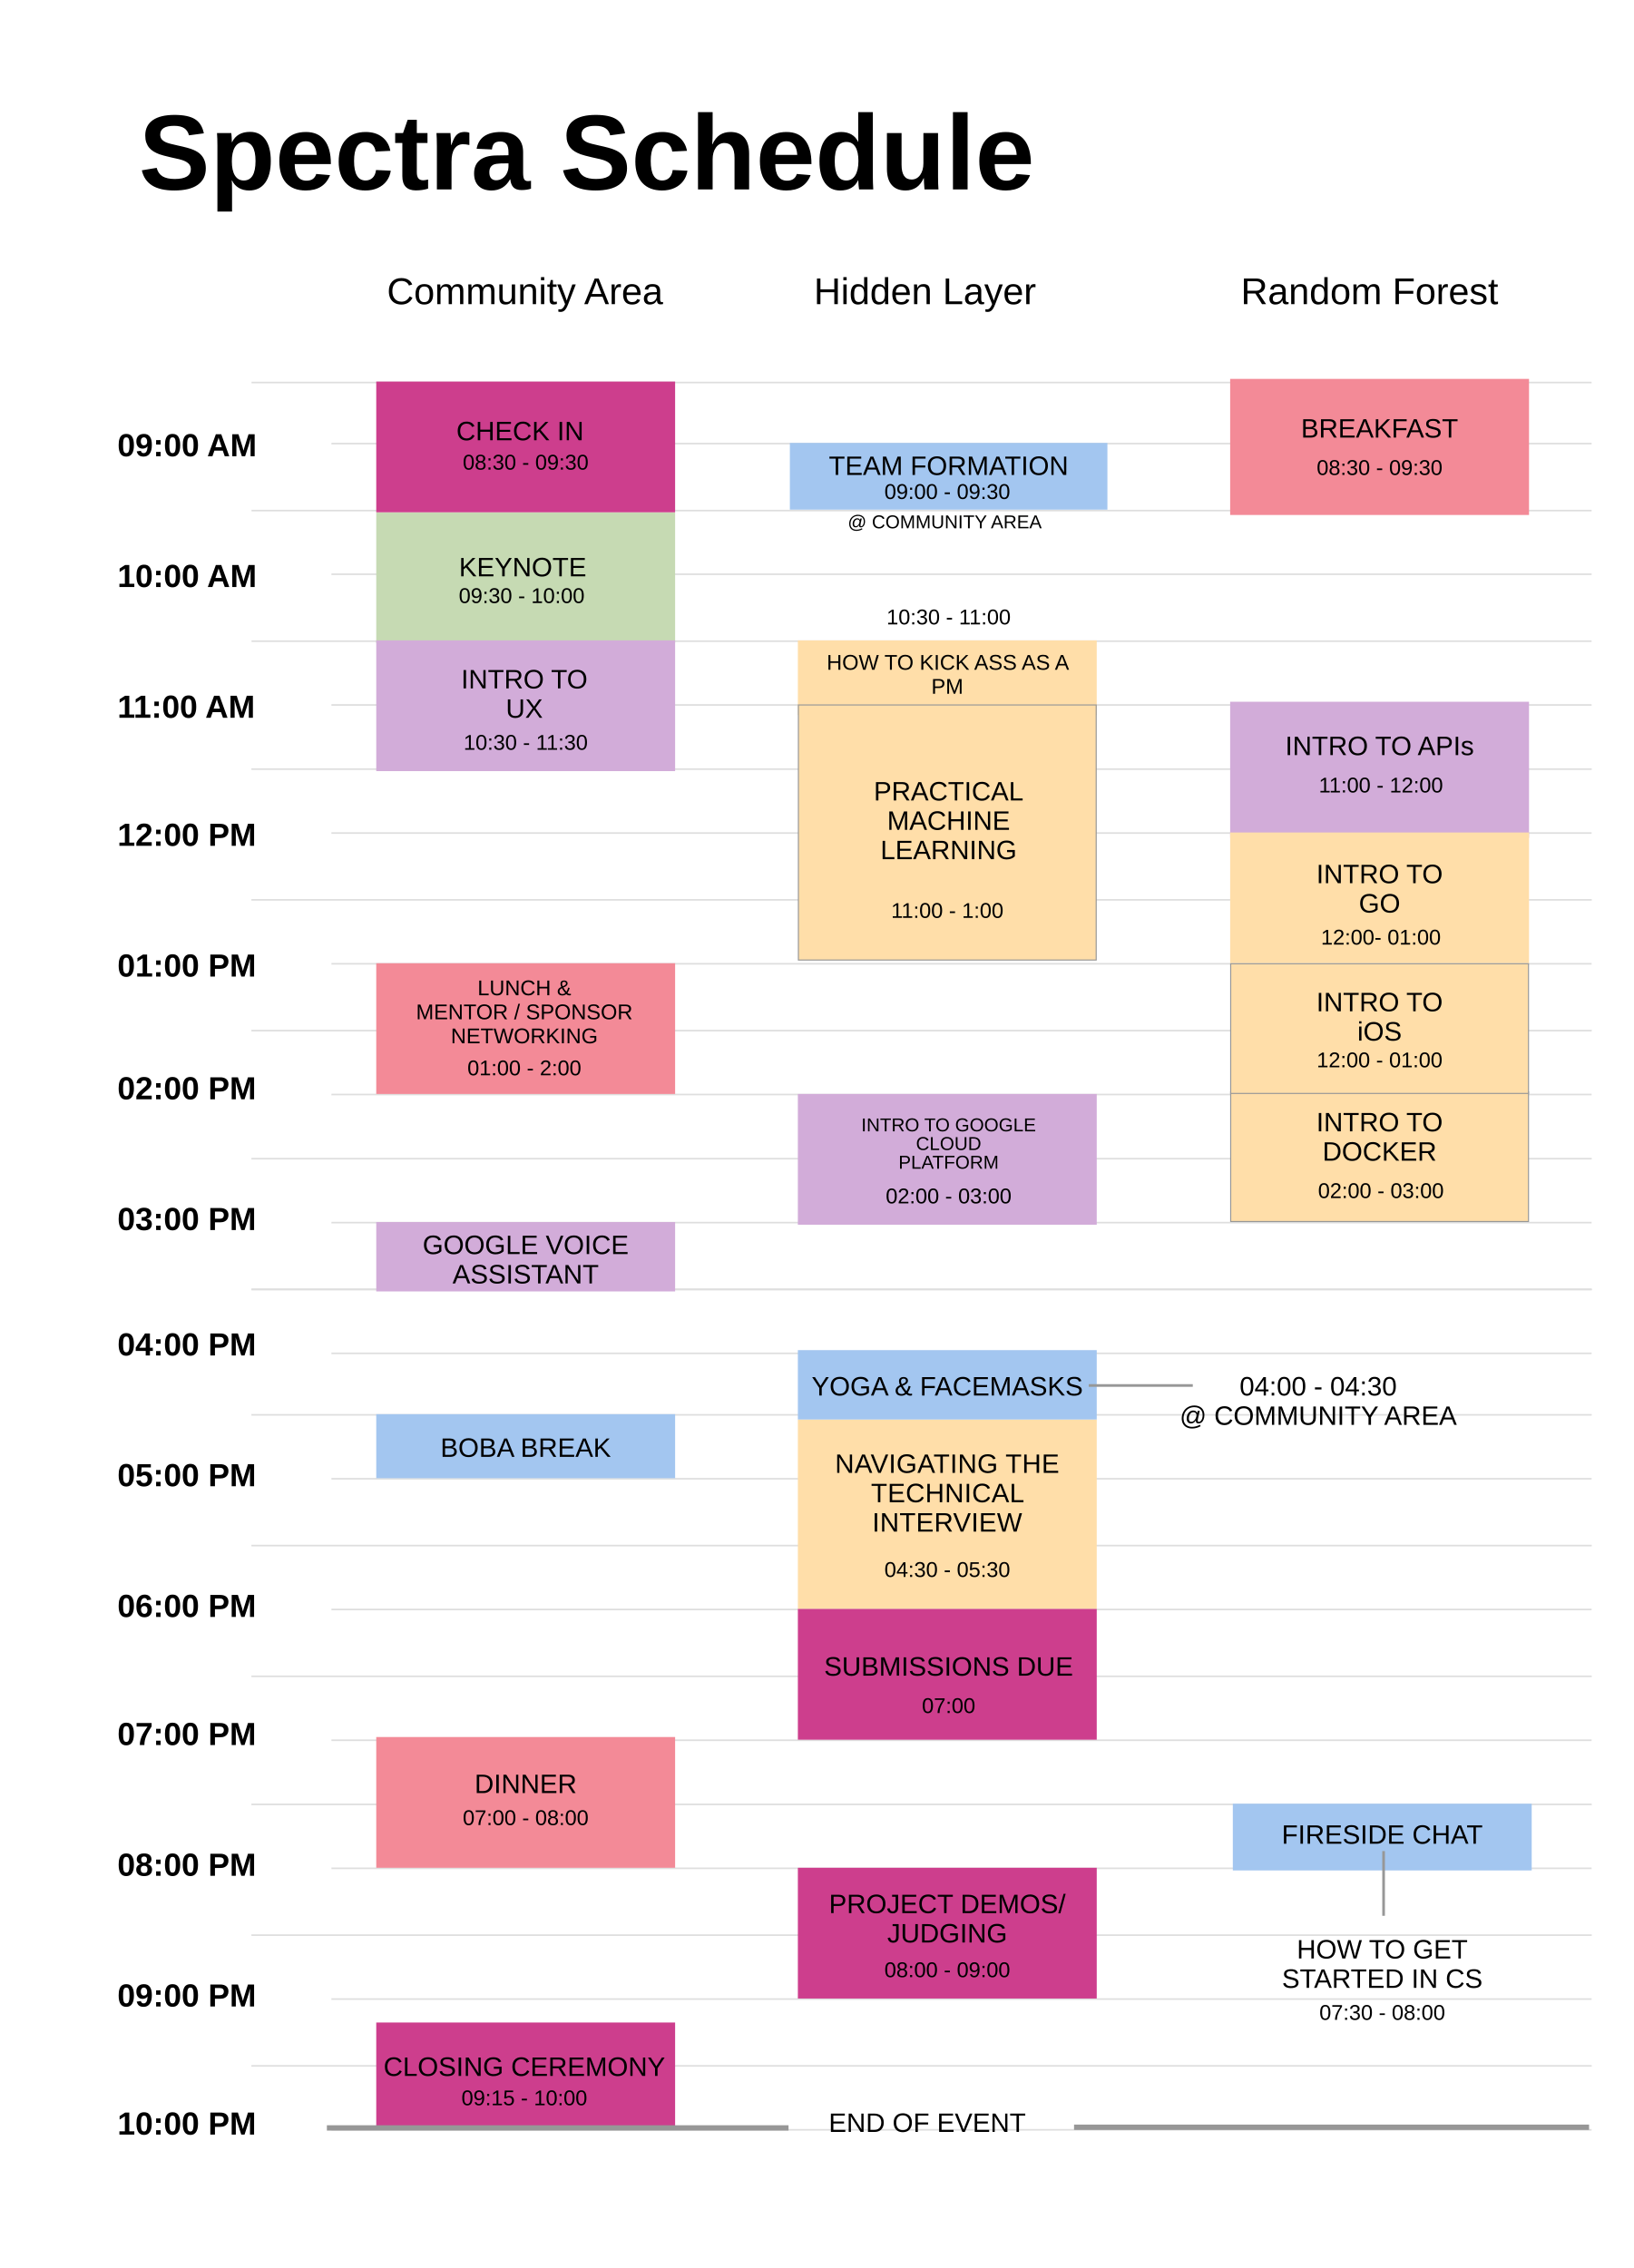
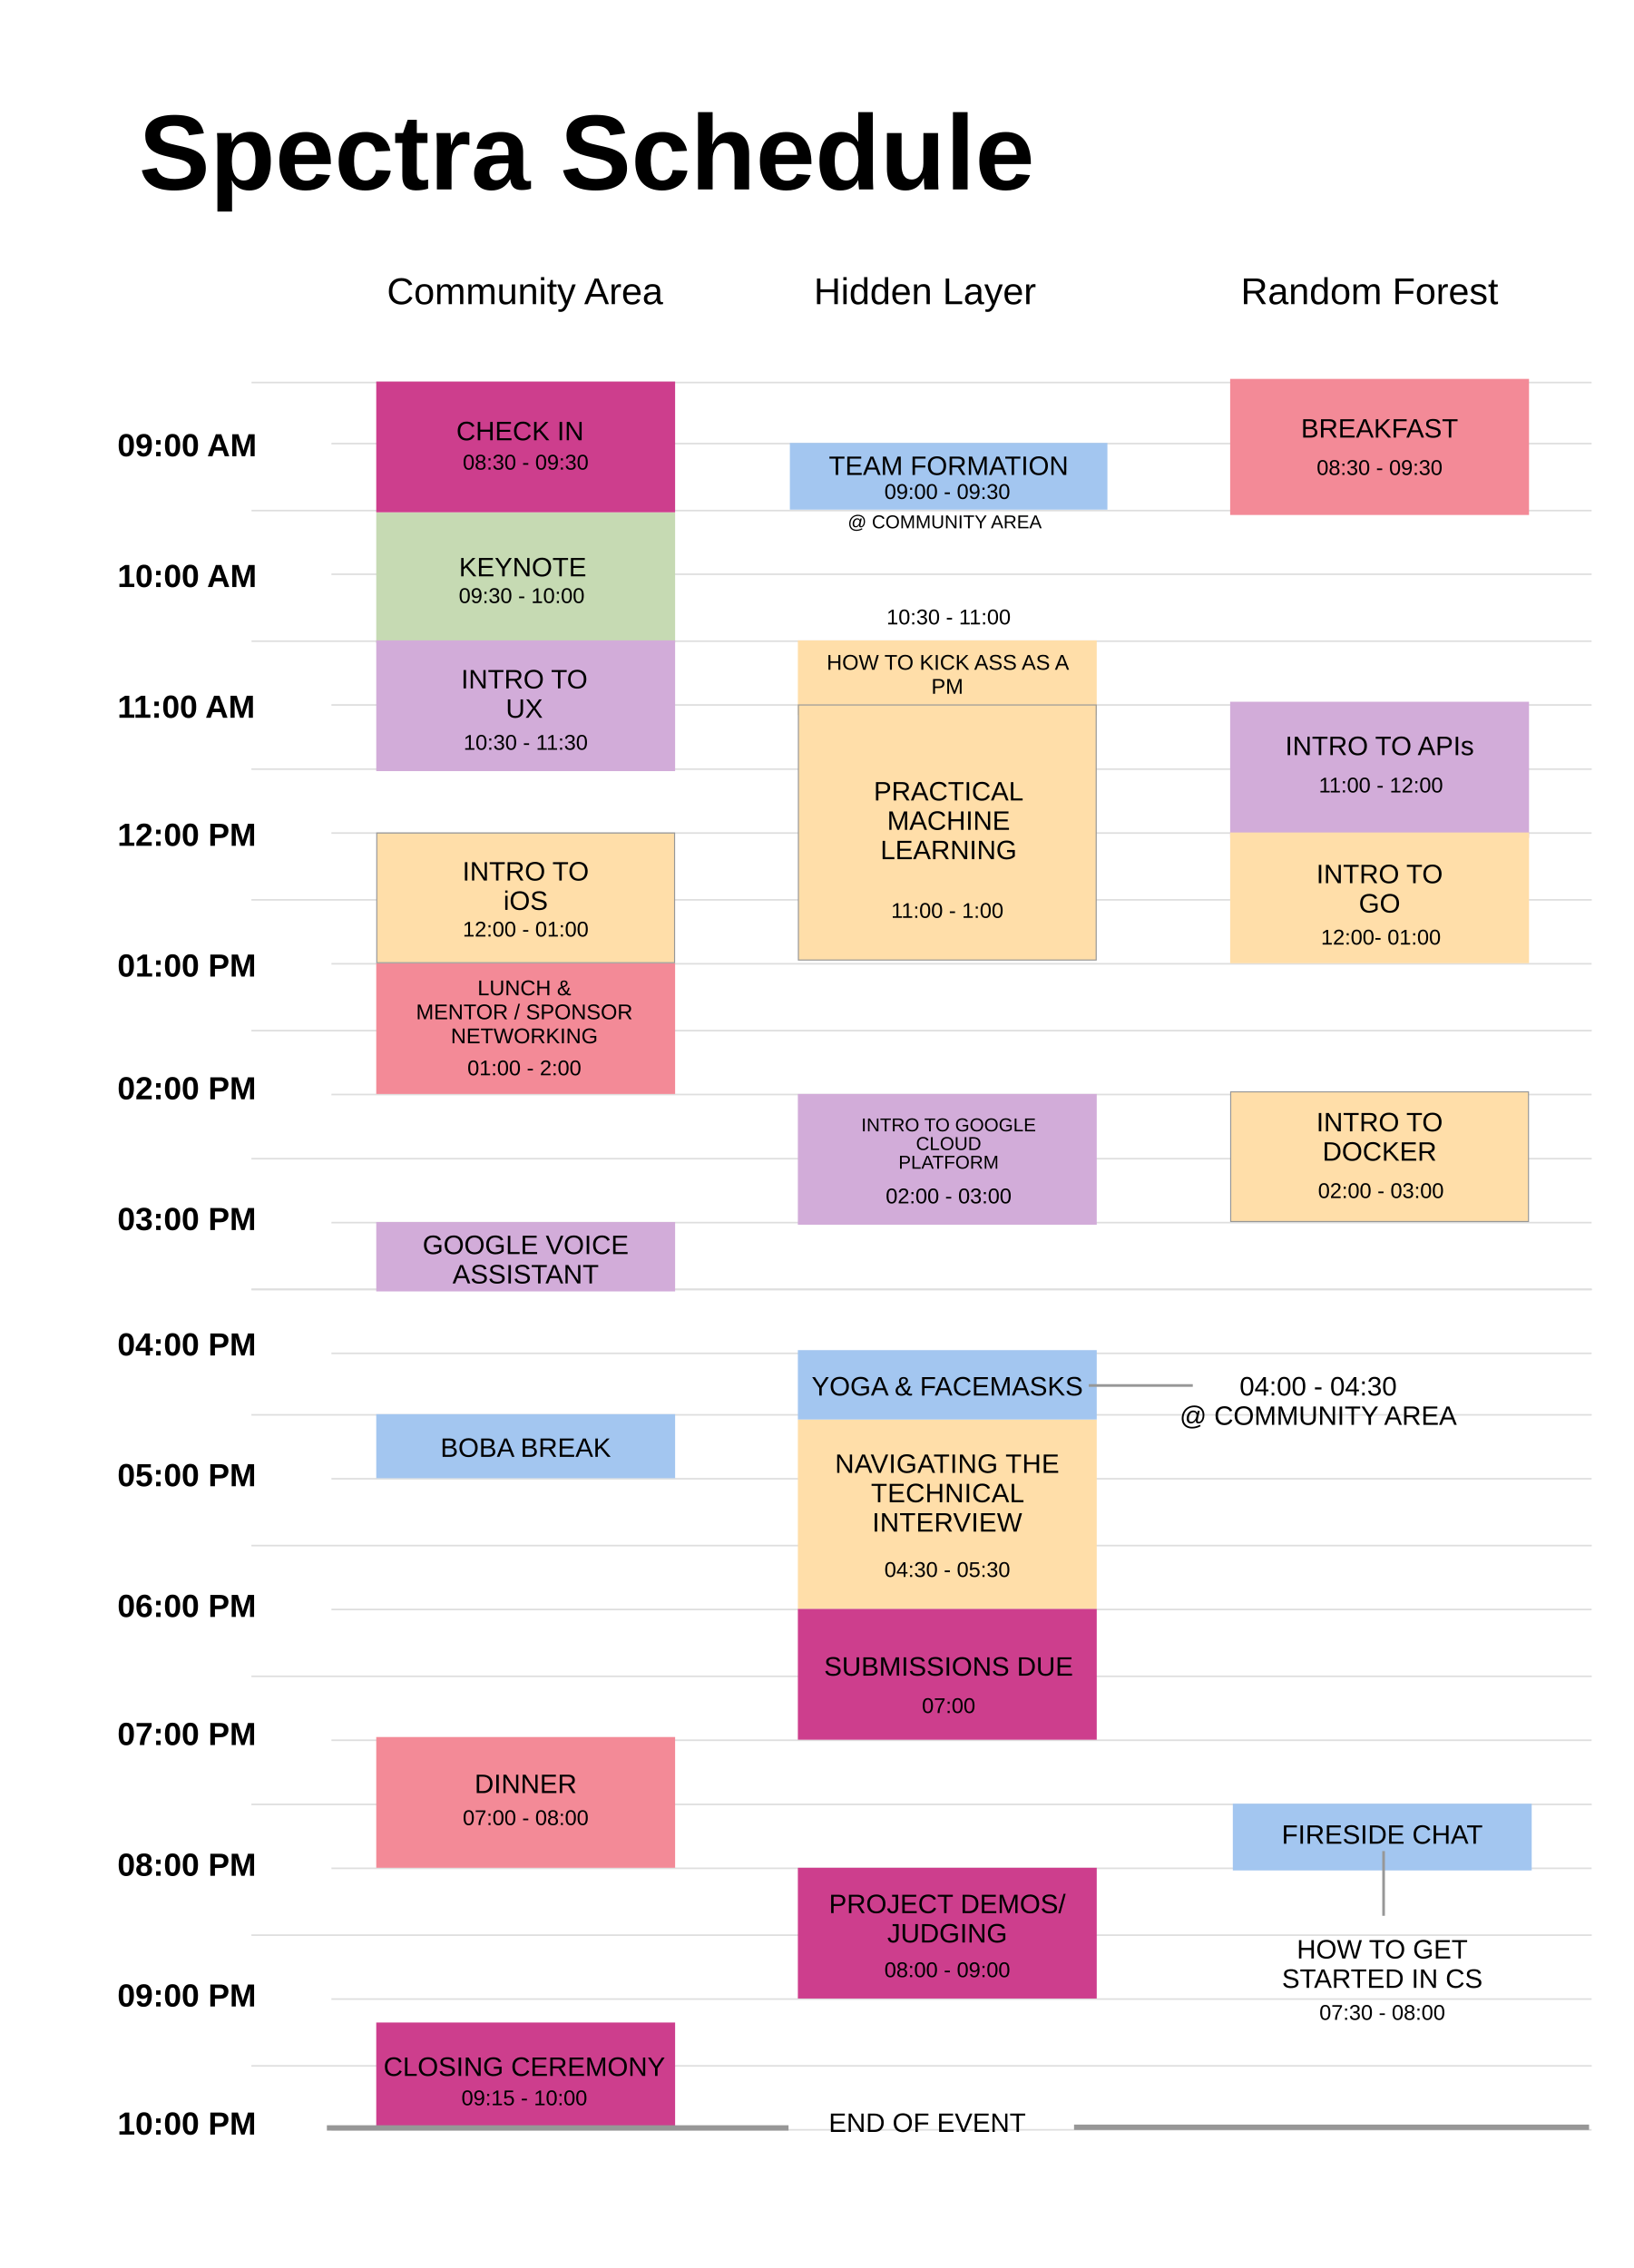
<svg xmlns="http://www.w3.org/2000/svg" width="612px" height="850px" viewBox="0 0 612 850" version="1.1" style="background: #FFFFFF;">
  <defs />
  <g id="Page-1" stroke="none" stroke-width="1" fill="none" fill-rule="evenodd">
    <text id="11:00-AM" font-family="Arial-BoldMT, Arial" font-size="12" font-weight="bold" fill="#000000">
      <tspan x="44" y="269">11:00 AM</tspan>
    </text>
    <text id="10:00-AM" font-family="Arial-BoldMT, Arial" font-size="12" font-weight="bold" fill="#000000">
      <tspan x="44" y="220">10:00 AM</tspan>
    </text>
    <text id="12:00-PM" font-family="Arial-BoldMT, Arial" font-size="12" font-weight="bold" fill="#000000">
      <tspan x="44" y="317">12:00 PM</tspan>
    </text>
    <text id="01:00-PM" font-family="Arial-BoldMT, Arial" font-size="12" font-weight="bold" fill="#000000">
      <tspan x="44" y="366">01:00 PM</tspan>
    </text>
    <text id="09:00-AM" font-family="Arial-BoldMT, Arial" font-size="12" font-weight="bold" fill="#000000">
      <tspan x="44" y="171">09:00 AM</tspan>
    </text>
    <g id="Group-2" transform="translate(94, 143)" fill-rule="nonzero" stroke="#DEDEDE" stroke-linecap="square" stroke-width="0.6">
      <g id="Group-3">
        <path d="M0.556,48.356 L502.155,48.356" id="Line" />
        <path d="M0.556,0.356 L502.155,0.356" id="Line" />
        <path d="M30.5,23.25 L502.155,23.25" id="Line" />
        <path d="M30.5,72.208 L502.155,72.208" id="Line" />
        <path d="M30.5,121.208 L502.155,121.208" id="Line" />
        <path d="M30.5,169.208 L502.155,169.208" id="Line" />
        <path d="M30.5,218.208 L502.155,218.208" id="Line" />
        <path d="M30.5,267.208 L502.155,267.208" id="Line" />
        <path d="M30.5,315.208 L502.155,315.208" id="Line" />
        <path d="M30.5,364.208 L502.155,364.208" id="Line" />
        <path d="M30.5,411.208 L502.155,411.208" id="Line" />
        <path d="M30.5,460.208 L502.155,460.208" id="Line" />
        <path d="M30.5,509.208 L502.155,509.208" id="Line" />
        <path d="M30.5,557.208 L502.155,557.208" id="Line" />
        <path d="M30.5,606.208 L502.155,606.208" id="Line" />
        <path d="M30.5,655.208 L502.155,655.208" id="Line" />
        <path d="M0.556,97.297 L502.155,97.297" id="Line" />
        <path d="M0.509,145.25 L502.202,145.25" id="Line" />
        <path d="M0.509,194.25 L502.202,194.25" id="Line" />
        <path d="M0.509,243.25 L502.202,243.25" id="Line" />
        <path d="M0.509,291.25 L502.202,291.25" id="Line" />
        <path d="M0.509,340.25 L502.202,340.25" id="Line" />
        <path d="M0.509,340.25 L502.202,340.25" id="Line" />
        <path d="M0.509,387.25 L502.202,387.25" id="Line" />
        <path d="M0.509,436.25 L502.202,436.25" id="Line" />
        <path d="M0.509,485.25 L502.202,485.25" id="Line" />
        <path d="M0.509,533.25 L502.202,533.25" id="Line" />
        <path d="M0.509,631.25 L502.202,631.25" id="Line" />
        <path d="M0.509,582.25 L502.202,582.25" id="Line" />
      </g>
    </g>
    <g id="Desktop">
      <rect id="Rectangle" fill="#C6DAB3" fill-rule="nonzero" x="141" y="192" width="112" height="49" />
      <rect id="Rectangle" fill="#D2ACD9" fill-rule="nonzero" x="141" y="240" width="112" height="49" />
      <rect id="Rectangle" fill="#A3C6F0" fill-rule="nonzero" x="141" y="530" width="112" height="24" />
      <rect id="Rectangle" fill="#F38A97" fill-rule="nonzero" x="141" y="361" width="112" height="49" />
      <rect id="Rectangle" fill="#F38A97" fill-rule="nonzero" x="141" y="651" width="112" height="49" />
      <rect id="Rectangle" fill="#CD3E8D" fill-rule="nonzero" x="141" y="758" width="112" height="40" />
      <rect id="Rectangle" fill="#F38A97" fill-rule="nonzero" x="461" y="142" width="112" height="51" />
      <rect id="Rectangle" fill="#D2ACD9" fill-rule="nonzero" x="461" y="263" width="112" height="51" />
      <rect id="Rectangle" fill="#A3C6F0" fill-rule="nonzero" x="296" y="166" width="119" height="25" />
      <rect id="Rectangle" fill="#FFDEA9" fill-rule="nonzero" x="299" y="240" width="112" height="28" />
      <rect id="Rectangle" fill="#D2ACD9" fill-rule="nonzero" x="141" y="458" width="112" height="26" />
      <rect id="Rectangle" fill="#A3C6F0" fill-rule="nonzero" x="462" y="676" width="112" height="25" />
      <rect id="Rectangle" stroke="#979797" stroke-width="0.4" fill="#FFDEA9" fill-rule="nonzero" x="299.2" y="264.2" width="111.6" height="95.6" />
      <rect id="Rectangle" fill="#FFDEA9" fill-rule="nonzero" x="299" y="532" width="112" height="71" />
      <rect id="Rectangle" stroke="#979797" stroke-width="0.4" fill="#FFDEA9" fill-rule="nonzero" x="461.2" y="409.2" width="111.6" height="48.6" />
      <rect id="Rectangle" fill="#FFDEA9" fill-rule="nonzero" x="461" y="312" width="112" height="49" />
      <rect id="Rectangle" fill="#CD3E8D" fill-rule="nonzero" x="299" y="700" width="112" height="49" />
      <rect id="Rectangle" fill="#A3C6F0" fill-rule="nonzero" x="299" y="506" width="112" height="26" />
      <rect id="Rectangle" fill="#CD3E8D" fill-rule="nonzero" x="299" y="603" width="112" height="49" />
      <text id="KEYNOTE" font-family="ArialMT, Arial" font-size="10" font-weight="normal" fill="#000000">
        <tspan x="172" y="216">KEYNOTE</tspan>
      </text>
      <text id="PRACTICAL-MACHINE-LE" font-family="ArialMT, Arial" font-size="10" font-weight="normal" fill="#000000">
        <tspan x="327.438" y="300">PRACTICAL</tspan>
        <tspan x="332.443" y="311">MACHINE </tspan>
        <tspan x="329.938" y="322">LEARNING </tspan>
      </text>
      <text id="10:30---11:30" font-family="ArialMT, Arial" font-size="8" font-weight="normal" fill="#000000">
        <tspan x="173.723" y="281">10:30 - 11:30</tspan>
      </text>
      <text id="Spectra-Schedule" font-family="Arial-BoldMT, Arial" font-size="40" font-weight="bold" fill="#000000">
        <tspan x="52" y="71">Spectra Schedule</tspan>
      </text>
      <text id="Community-Area" font-family="ArialMT, Arial" font-size="14" font-weight="normal" fill="#000000">
        <tspan x="145" y="114">Community Area</tspan>
      </text>
      <text id="Hidden-Layer" font-family="ArialMT, Arial" font-size="14" font-weight="normal" fill="#000000">
        <tspan x="305" y="114">Hidden Layer</tspan>
      </text>
      <text id="Random-Forest" font-family="ArialMT, Arial" font-size="14" font-weight="normal" fill="#000000">
        <tspan x="465" y="114">Random Forest</tspan>
      </text>
      <rect id="Rectangle" fill="#CD3E8D" fill-rule="nonzero" x="141" y="143" width="112" height="49" />
      <text id="CHECK-IN" font-family="ArialMT, Arial" font-size="10" font-weight="normal" fill="#000000">
        <tspan x="171" y="165">CHECK IN</tspan>
      </text>
      <text id="LUNCH-&amp;-MENTOR-/-SPO" font-family="ArialMT, Arial" font-size="8" font-weight="normal" fill="#000000">
        <tspan x="178.941" y="373">LUNCH &amp; </tspan>
        <tspan x="155.902" y="382">MENTOR / SPONSOR </tspan>
        <tspan x="168.945" y="391">NETWORKING</tspan>
      </text>
      <text id="08:30---09:30" font-family="ArialMT, Arial" font-size="8" font-weight="normal" fill="#000000">
        <tspan x="173.426" y="176">08:30 - 09:30</tspan>
      </text>
      <text id="09:30---10:00" font-family="ArialMT, Arial" font-size="8" font-weight="normal" fill="#000000">
        <tspan x="171.926" y="226">09:30 - 10:00</tspan>
      </text>
      <text id="TEAM-FORMATION" font-family="ArialMT, Arial" font-size="10" font-weight="normal" fill="#000000">
        <tspan x="310.595" y="178">TEAM FORMATION </tspan>
      </text>
      <text id="HOW-TO-KICK-ASS-AS-A" font-family="ArialMT, Arial" font-size="8" font-weight="normal" fill="#000000">
        <tspan x="309.797" y="251">HOW TO KICK ASS AS A </tspan>
        <tspan x="349" y="260">PM</tspan>
      </text>
      <text id="INTRO-TO-UX" font-family="ArialMT, Arial" font-size="10" font-weight="normal" fill="#000000">
        <tspan x="172.794" y="258">INTRO TO </tspan>
        <tspan x="189.554" y="269">UX</tspan>
      </text>
      <text id="09:00---09:30" font-family="ArialMT, Arial" font-size="8" font-weight="normal" fill="#000000">
        <tspan x="331.426" y="187">09:00 - 09:30</tspan>
      </text>
      <text id="BREAKFAST" font-family="ArialMT, Arial" font-size="10" font-weight="normal" fill="#000000">
        <tspan x="487.547" y="164">BREAKFAST</tspan>
      </text>
      <text id="08:30---09:30" font-family="ArialMT, Arial" font-size="8" font-weight="normal" fill="#000000">
        <tspan x="493.426" y="178">08:30 - 09:30</tspan>
      </text>
      <text id="DINNER" font-family="ArialMT, Arial" font-size="10" font-weight="normal" fill="#000000">
        <tspan x="177.833" y="672">DINNER</tspan>
      </text>
      <text id="07:00---08:00" font-family="ArialMT, Arial" font-size="8" font-weight="normal" fill="#000000">
        <tspan x="173.426" y="684">07:00 - 08:00</tspan>
      </text>
      <text id="07:30---08:00" font-family="ArialMT, Arial" font-size="8" font-weight="normal" fill="#000000">
        <tspan x="494.426" y="757">07:30 - 08:00</tspan>
      </text>
      <text id="INTRO-TO-APIs" font-family="ArialMT, Arial" font-size="10" font-weight="normal" fill="#000000">
        <tspan x="481.622" y="283">INTRO TO APIs</tspan>
      </text>
      <text id="11:00---12:00" font-family="ArialMT, Arial" font-size="8" font-weight="normal" fill="#000000">
        <tspan x="494.223" y="297">11:00 - 12:00 </tspan>
      </text>
      <text id="INTRO-TO-GO" font-family="ArialMT, Arial" font-size="10" font-weight="normal" fill="#000000">
        <tspan x="493.294" y="331">INTRO TO </tspan>
        <tspan x="509.222" y="342">GO</tspan>
      </text>
      <text id="INTRO-TO-DOCKER" font-family="ArialMT, Arial" font-size="10" font-weight="normal" fill="#000000">
        <tspan x="493.294" y="424">INTRO TO </tspan>
        <tspan x="495.608" y="435">DOCKER </tspan>
      </text>
      <text id="12:00--01:00" font-family="ArialMT, Arial" font-size="8" font-weight="normal" fill="#000000">
        <tspan x="495.037" y="354">12:00- 01:00</tspan>
      </text>
      <text id="02:00---03:00" font-family="ArialMT, Arial" font-size="8" font-weight="normal" fill="#000000">
        <tspan x="493.926" y="449">02:00 - 03:00</tspan>
      </text>
      <text id="GOOGLE-VOICE-ASSISTA" font-family="ArialMT, Arial" font-size="10" font-weight="normal" fill="#000000">
        <tspan x="158.379" y="470">GOOGLE VOICE </tspan>
        <tspan x="169.588" y="481">ASSISTANT</tspan>
      </text>
      <text id="BOBA-BREAK" font-family="ArialMT, Arial" font-size="10" font-weight="normal" fill="#000000">
        <tspan x="165.042" y="546">BOBA BREAK</tspan>
      </text>
      <text id="YOGA-&amp;-FACEMASKS" font-family="ArialMT, Arial" font-size="10" font-weight="normal" fill="#000000">
        <tspan x="304.15" y="523">YOGA &amp; FACEMASKS</tspan>
      </text>
      <text id="04:00---04:30-@-COMM" font-family="ArialMT, Arial" font-size="10" font-weight="normal" fill="#000000">
        <tspan x="464.532" y="523">04:00 - 04:30</tspan>
        <tspan x="442.066" y="534">@ COMMUNITY AREA</tspan>
      </text>
      <text id="HOW-TO-GET-STARTED-I" font-family="ArialMT, Arial" font-size="10" font-weight="normal" fill="#000000">
        <tspan x="485.961" y="734">HOW TO GET</tspan>
        <tspan x="480.402" y="745">STARTED IN CS</tspan>
      </text>
      <text id="FIRESIDE-CHAT" font-family="ArialMT, Arial" font-size="10" font-weight="normal" fill="#000000">
        <tspan x="480.312" y="691">FIRESIDE CHAT</tspan>
      </text>
      <text id="SUBMISSIONS-DUE" font-family="ArialMT, Arial" font-size="10" font-weight="normal" fill="#000000">
        <tspan x="308.825" y="628">SUBMISSIONS DUE</tspan>
      </text>
      <text id="NAVIGATING-THE-TECHN" font-family="ArialMT, Arial" font-size="10" font-weight="normal" letter-spacing="0.1" fill="#000000">
        <tspan x="312.906" y="552">NAVIGATING THE </tspan>
        <tspan x="326.398" y="563">TECHNICAL </tspan>
        <tspan x="326.862" y="574">INTERVIEW</tspan>
      </text>
      <text id="04:30---05:30" font-family="ArialMT, Arial" font-size="8" font-weight="normal" fill="#000000">
        <tspan x="331.426" y="591">04:30 - 05:30</tspan>
      </text>
      <text id="07:00" font-family="ArialMT, Arial" font-size="8" font-weight="normal" fill="#000000">
        <tspan x="345.49" y="642">07:00</tspan>
      </text>
      <text id="PROJECT-DEMOS/JUDGIN" font-family="ArialMT, Arial" font-size="10" font-weight="normal" fill="#000000">
        <tspan x="310.642" y="717">PROJECT DEMOS/</tspan>
        <tspan x="332.5" y="728">JUDGING </tspan>
      </text>
      <text id="08:00---09:00" font-family="ArialMT, Arial" font-size="8" font-weight="normal" fill="#000000">
        <tspan x="331.426" y="741">08:00 - 09:00</tspan>
      </text>
      <text id="CLOSING-CEREMONY" font-family="ArialMT, Arial" font-size="10" font-weight="normal" fill="#000000">
        <tspan x="143.714" y="778">CLOSING CEREMONY</tspan>
      </text>
      <text id="END-OF-EVENT" font-family="ArialMT, Arial" font-size="10" font-weight="normal" fill="#000000">
        <tspan x="310.552" y="799">END OF EVENT</tspan>
      </text>
      <text id="09:15---10:00" font-family="ArialMT, Arial" font-size="8" font-weight="normal" fill="#000000">
        <tspan x="172.926" y="789">09:15 - 10:00</tspan>
      </text>
      <text id="11:00---1:00" font-family="ArialMT, Arial" font-size="8" font-weight="normal" fill="#000000">
        <tspan x="333.947" y="344">11:00 - 1:00</tspan>
      </text>
      <text id="10:30---11:00" font-family="ArialMT, Arial" font-size="8" font-weight="normal" fill="#000000">
        <tspan x="332.223" y="234">10:30 - 11:00</tspan>
      </text>
      <text id="01:00---2:00" font-family="ArialMT, Arial" font-size="8" font-weight="normal" fill="#000000">
        <tspan x="175.15" y="403">01:00 - 2:00</tspan>
      </text>
      <path d="M408.5,519.25 L446.5,519.25" id="Line-2" stroke="#979797" stroke-linecap="square" fill-rule="nonzero" />
      <path d="M518.5,694.25 L518.5,717.5" id="Line-2" stroke="#979797" stroke-linecap="square" fill-rule="nonzero" />
      <text id="@-COMMUNITY-AREA" font-family="ArialMT, Arial" font-size="7" font-weight="normal" fill="#000000">
        <tspan x="317.674" y="198"> @ COMMUNITY AREA</tspan>
      </text>
      <text id="02:00-PM" font-family="Arial-BoldMT, Arial" font-size="12" font-weight="bold" fill="#000000">
        <tspan x="44" y="412">02:00 PM</tspan>
      </text>
      <text id="03:00-PM" font-family="Arial-BoldMT, Arial" font-size="12" font-weight="bold" fill="#000000">
        <tspan x="44" y="461">03:00 PM</tspan>
      </text>
      <text id="04:00-PM" font-family="Arial-BoldMT, Arial" font-size="12" font-weight="bold" fill="#000000">
        <tspan x="44" y="508">04:00 PM</tspan>
      </text>
      <text id="05:00-PM" font-family="Arial-BoldMT, Arial" font-size="12" font-weight="bold" fill="#000000">
        <tspan x="44" y="557">05:00 PM</tspan>
      </text>
      <text id="06:00-PM" font-family="Arial-BoldMT, Arial" font-size="12" font-weight="bold" fill="#000000">
        <tspan x="44" y="606">06:00 PM</tspan>
      </text>
      <text id="07:00-PM" font-family="Arial-BoldMT, Arial" font-size="12" font-weight="bold" fill="#000000">
        <tspan x="44" y="654">07:00 PM</tspan>
      </text>
      <text id="08:00-PM" font-family="Arial-BoldMT, Arial" font-size="12" font-weight="bold" fill="#000000">
        <tspan x="44" y="703">08:00 PM</tspan>
      </text>
      <text id="09:00-PM" font-family="Arial-BoldMT, Arial" font-size="12" font-weight="bold" fill="#000000">
        <tspan x="44" y="752">09:00 PM</tspan>
      </text>
      <text id="10:00-PM" font-family="Arial-BoldMT, Arial" font-size="12" font-weight="bold" fill="#000000">
        <tspan x="44" y="800">10:00 PM</tspan>
      </text>
      <rect id="Rectangle" fill="#D2ACD9" fill-rule="nonzero" x="299" y="410" width="112" height="49" />
      <text id="INTRO-TO-GOOGLE-CLOU" font-family="ArialMT, Arial" font-size="7" font-weight="normal" fill="#000000">
        <tspan x="322.763" y="424">INTRO TO GOOGLE </tspan>
        <tspan x="343.248" y="431">CLOUD</tspan>
        <tspan x="336.703" y="438">PLATFORM</tspan>
      </text>
      <text id="02:00---03:00" font-family="ArialMT, Arial" font-size="8" font-weight="normal" fill="#000000">
        <tspan x="331.926" y="451">02:00 - 03:00</tspan>
      </text>
-       <rect id="Rectangle" stroke="#979797" stroke-width="0.4" fill="#FFDEA9" fill-rule="nonzero" x="461.2" y="361.2" width="111.6" height="48.6" />
+       <rect id="Rectangle" stroke="#979797" stroke-width="0.4" fill="#FFDEA9" fill-rule="nonzero" x="141.2" y="312.2" width="111.6" height="48.6" />
      <text id="INTRO-TO-iOS" font-family="ArialMT, Arial" font-size="10" font-weight="normal" fill="#000000">
-         <tspan x="493.294" y="379">INTRO TO</tspan>
-         <tspan x="508.665" y="390">iOS </tspan>
+         <tspan x="173.294" y="330">INTRO TO</tspan>
+         <tspan x="188.665" y="341">iOS </tspan>
      </text>
      <text id="12:00---01:00" font-family="ArialMT, Arial" font-size="8" font-weight="normal" fill="#000000">
-         <tspan x="493.426" y="400">12:00 - 01:00 </tspan>
+         <tspan x="173.426" y="351">12:00 - 01:00 </tspan>
      </text>
      <path d="M123.5,797.5 L294.5,797.5" id="Line-3" stroke="#979797" stroke-width="2" stroke-linecap="square" fill-rule="nonzero" />
      <path d="M403.5,797.25 L594.5,797.25" id="Line-3" stroke="#979797" stroke-width="2" stroke-linecap="square" fill-rule="nonzero" />
    </g>
  </g>
</svg>
